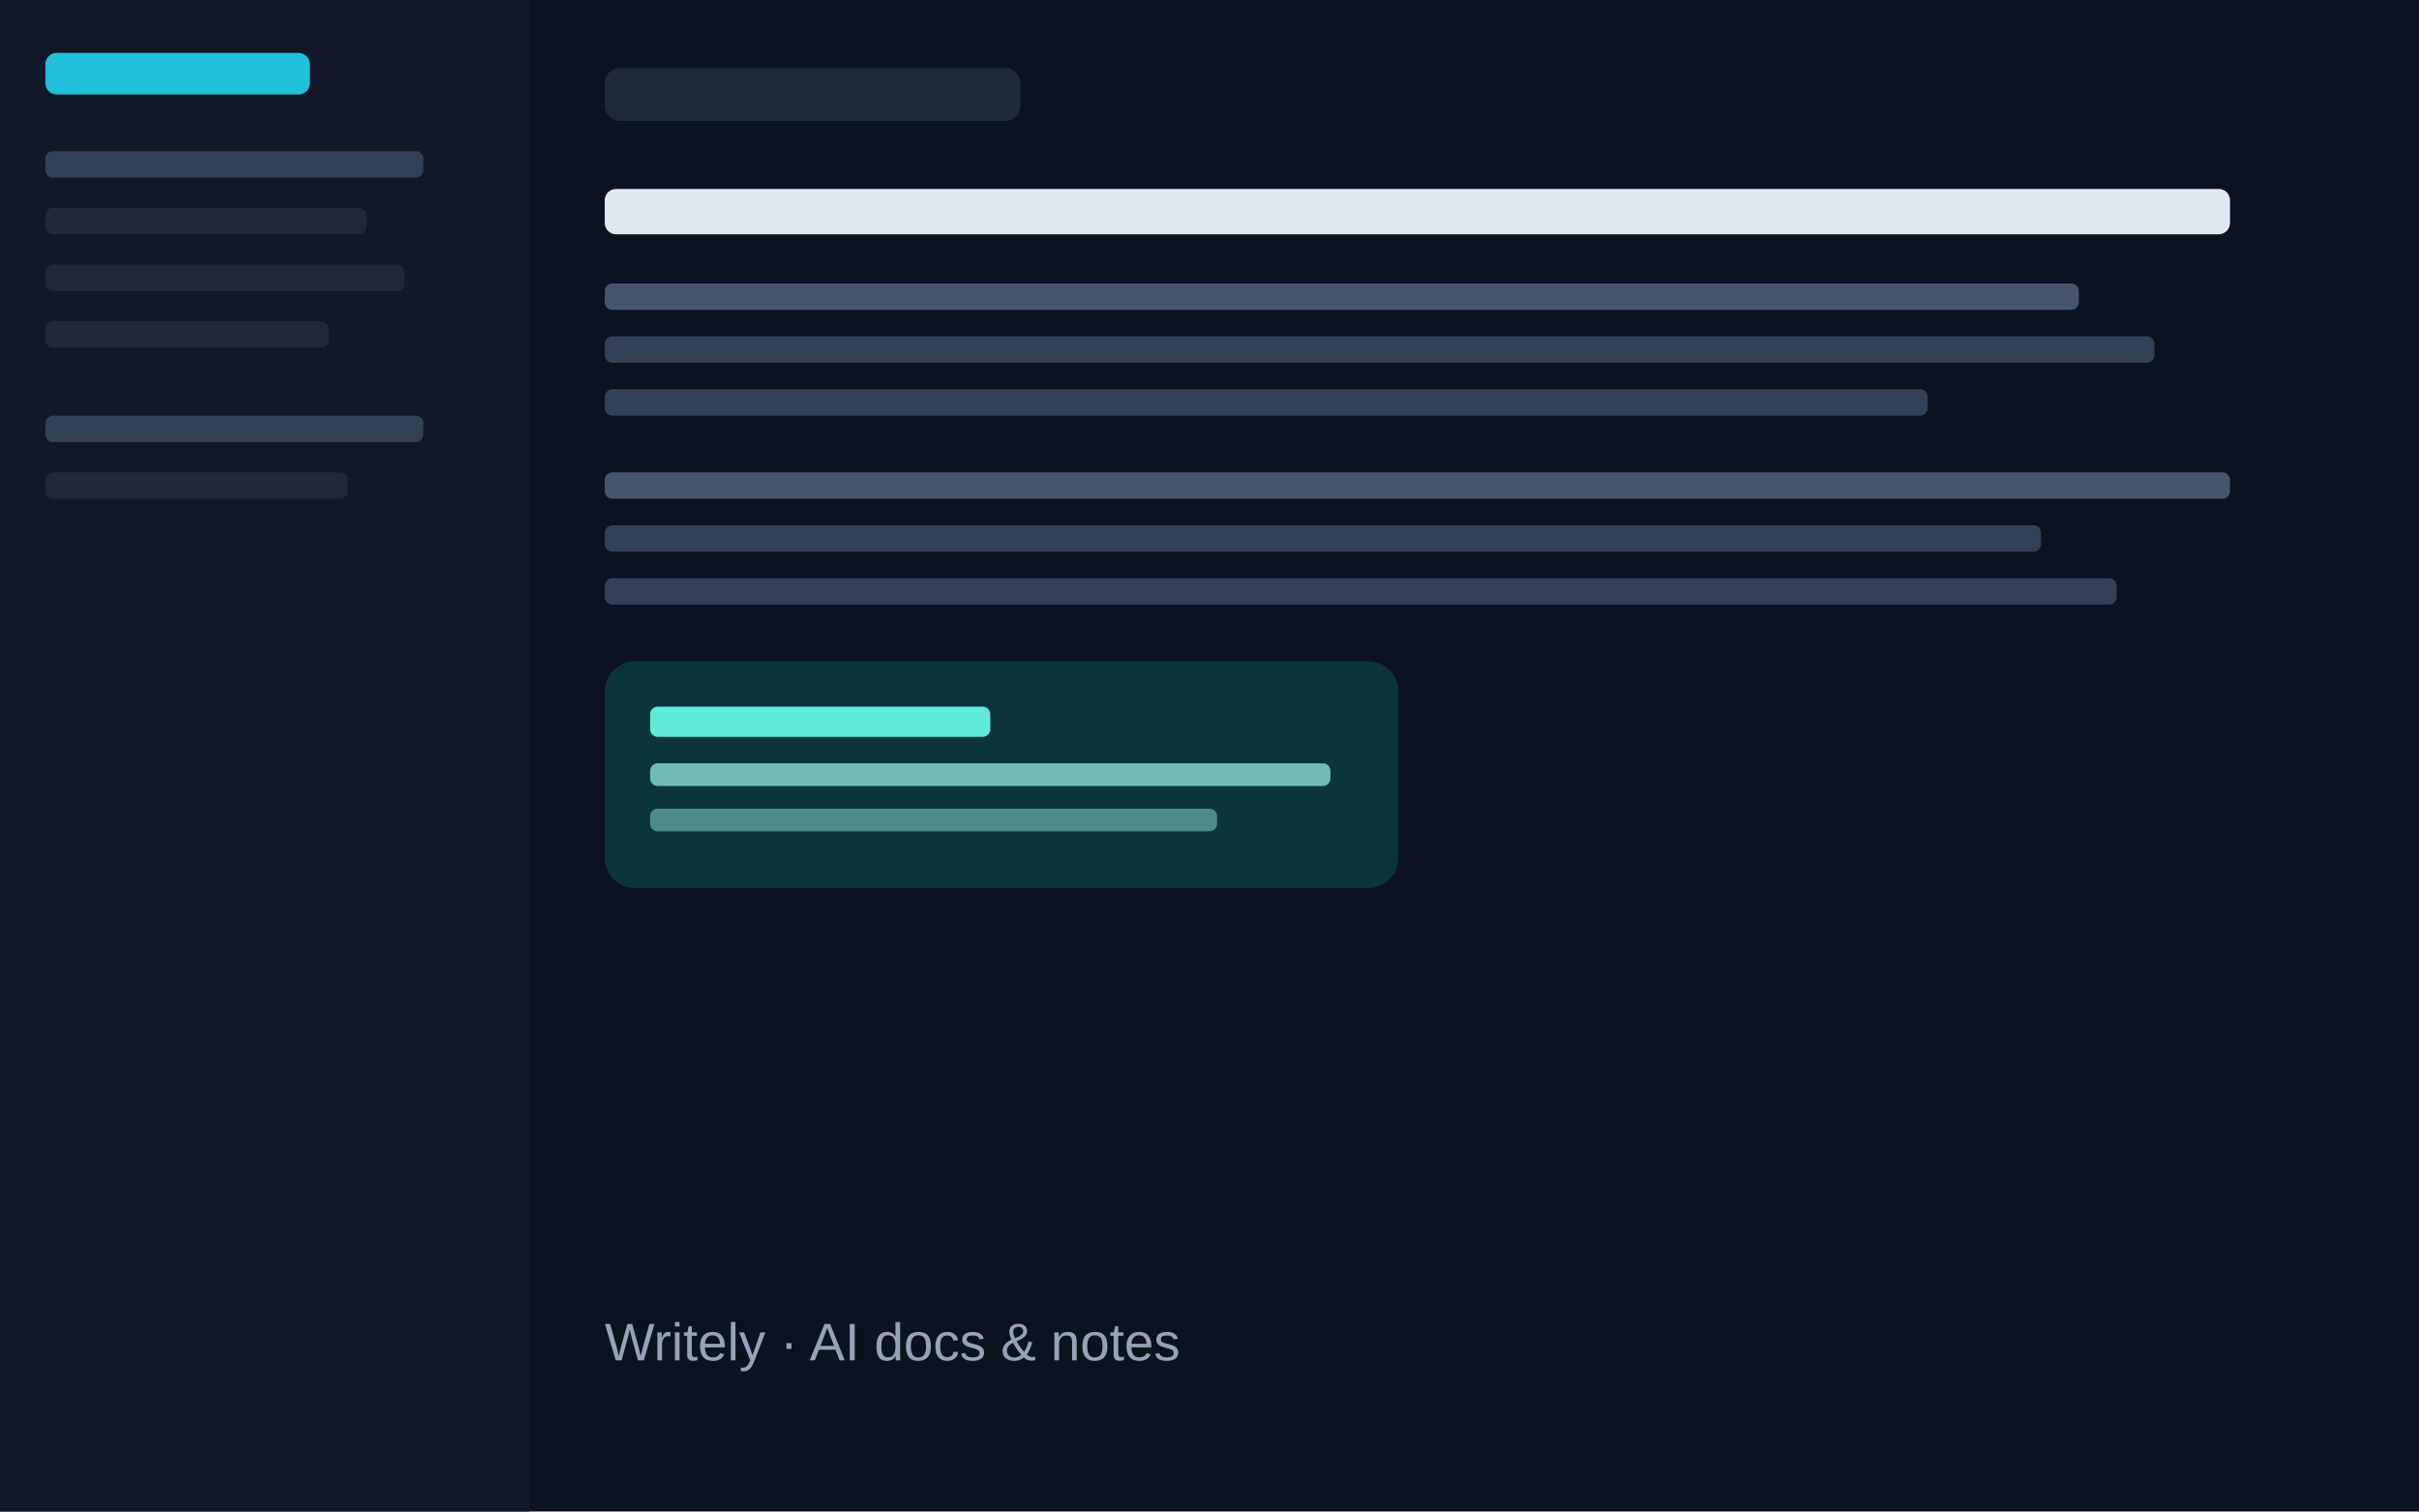
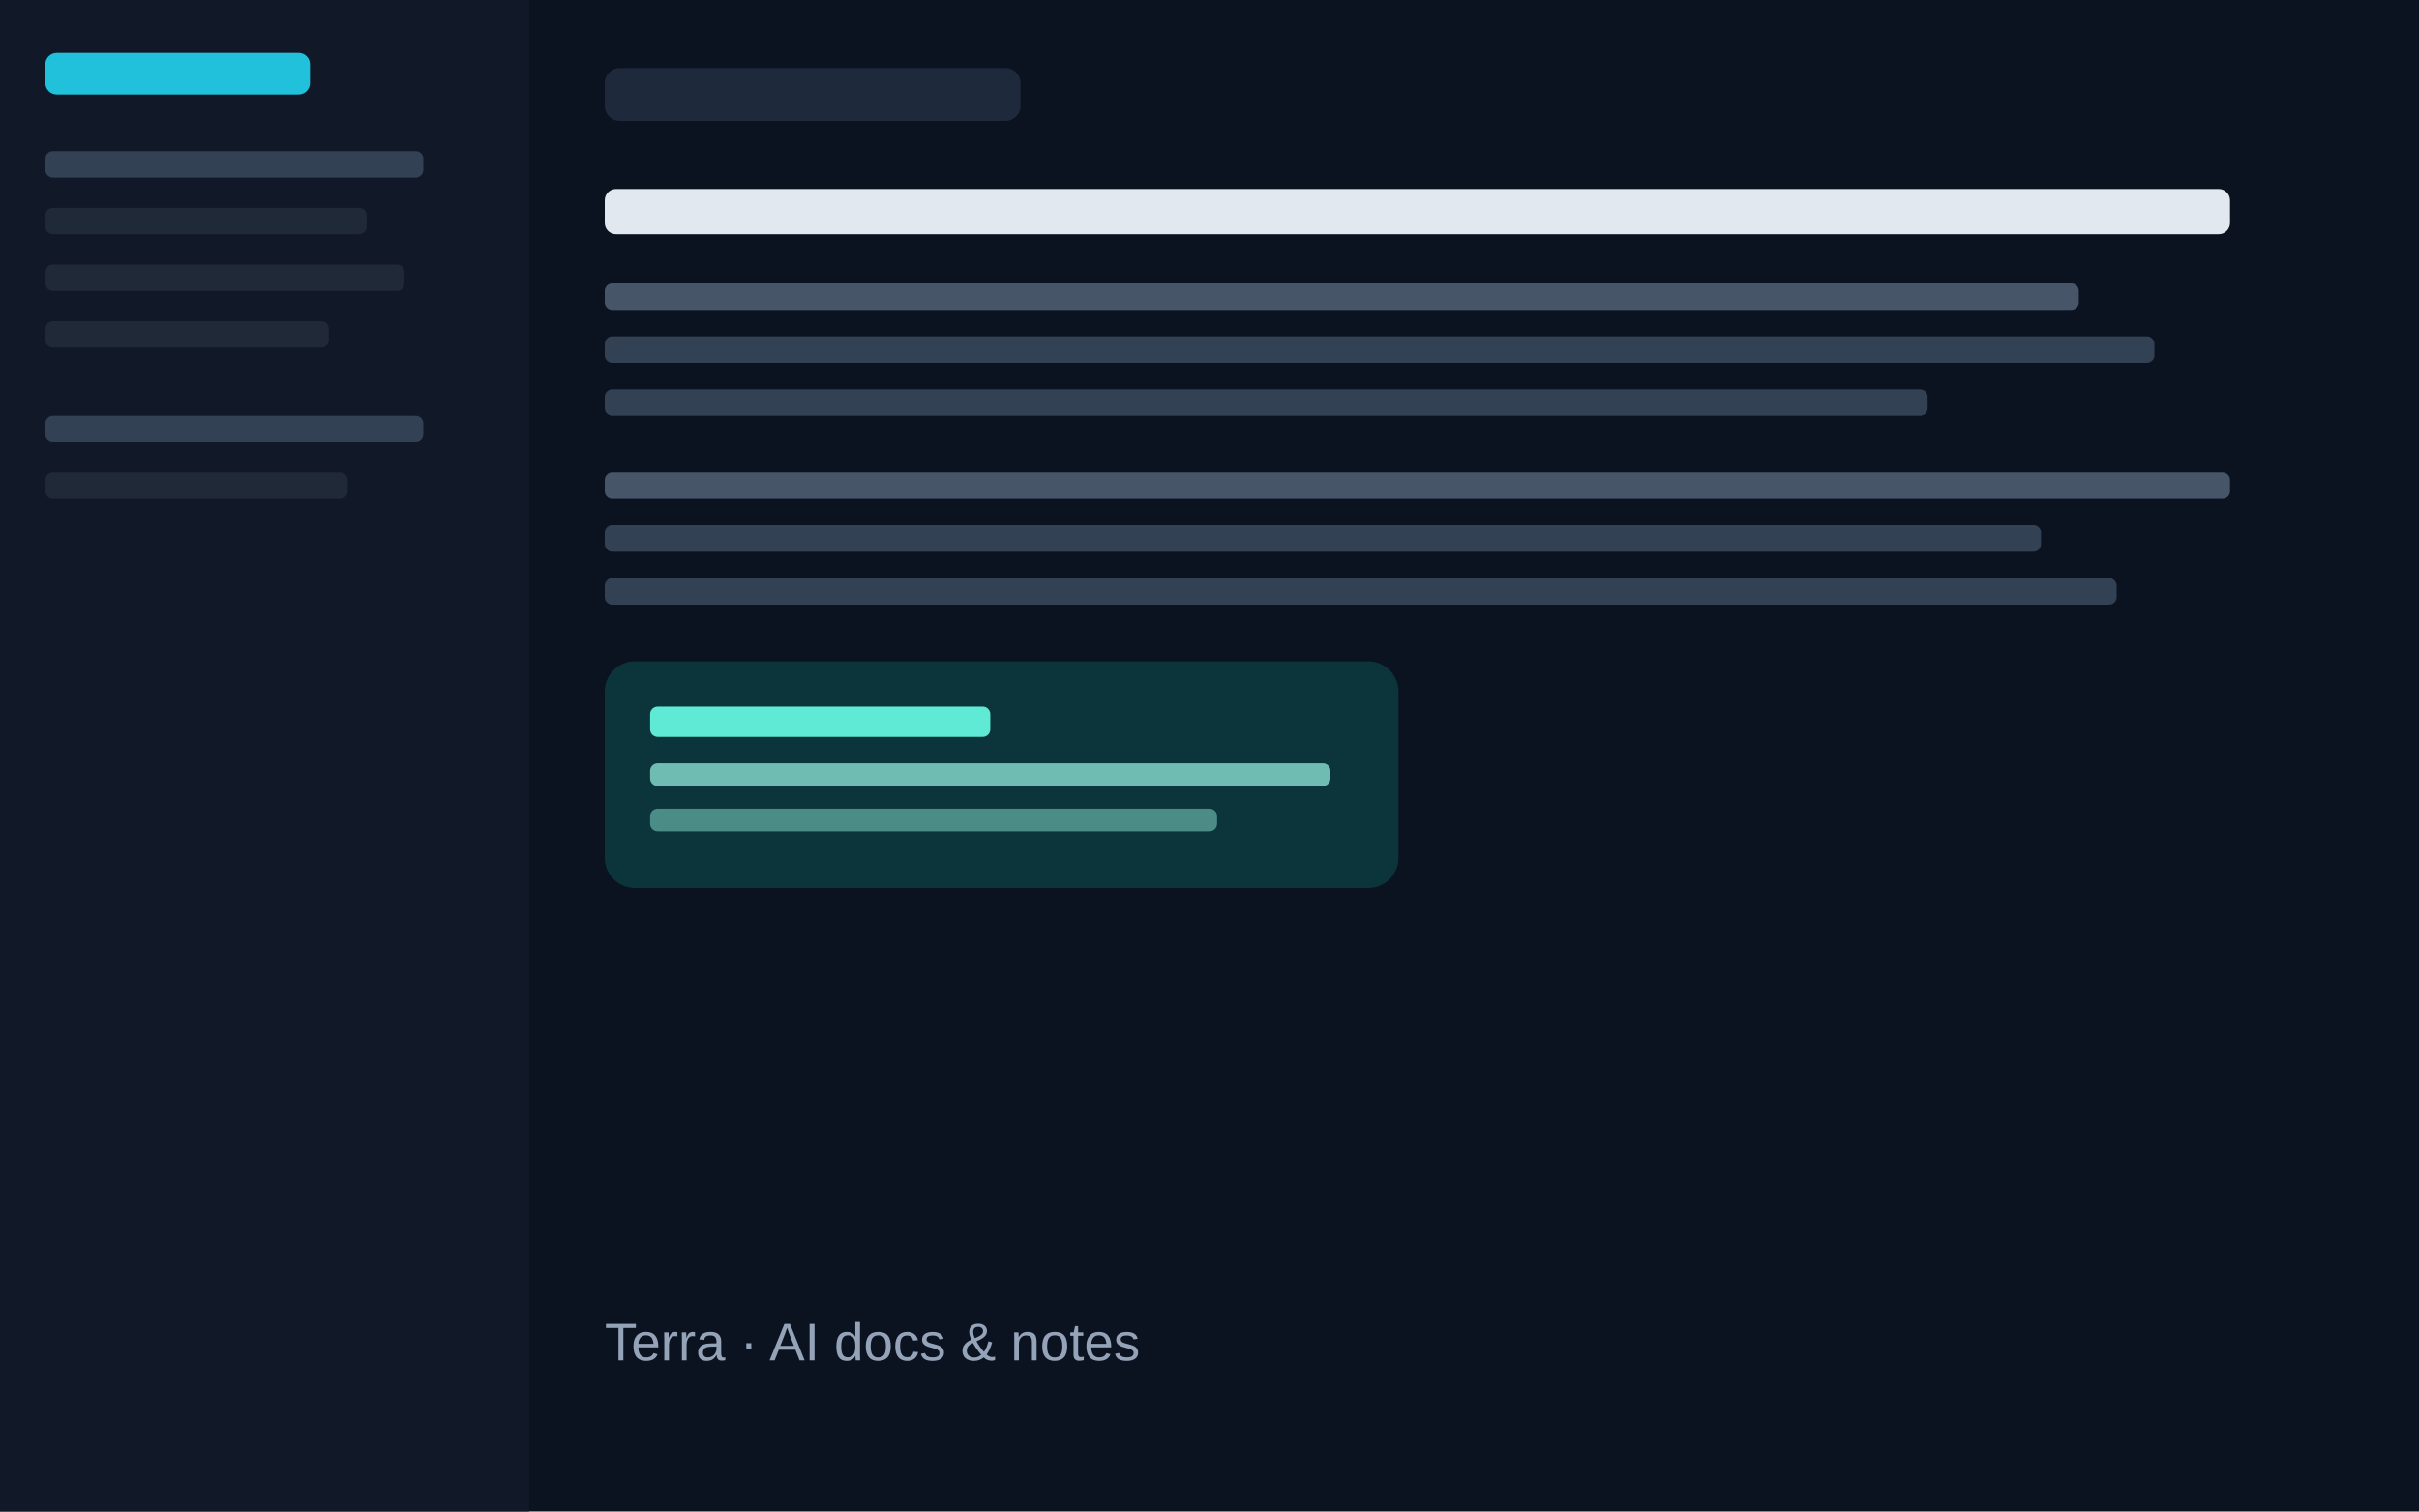
<svg xmlns="http://www.w3.org/2000/svg" width="1280" height="800" viewBox="0 0 1280 800" fill="none">
  <rect width="1280" height="800" fill="#0B1220" />
  <rect x="0" y="0" width="280" height="800" fill="#111827" />
  <rect x="24" y="28" width="140" height="22" rx="6" fill="#22D3EE" opacity="0.9" />
  <rect x="24" y="80" width="200" height="14" rx="4" fill="#334155" />
  <rect x="24" y="110" width="170" height="14" rx="4" fill="#1F2937" />
  <rect x="24" y="140" width="190" height="14" rx="4" fill="#1F2937" />
  <rect x="24" y="170" width="150" height="14" rx="4" fill="#1F2937" />
  <rect x="24" y="220" width="200" height="14" rx="4" fill="#334155" />
  <rect x="24" y="250" width="160" height="14" rx="4" fill="#1F2937" />
  <rect x="320" y="36" width="220" height="28" rx="8" fill="#1E293B" />
  <rect x="320" y="100" width="860" height="24" rx="6" fill="#E2E8F0" />
  <rect x="320" y="150" width="780" height="14" rx="4" fill="#475569" />
  <rect x="320" y="178" width="820" height="14" rx="4" fill="#334155" />
  <rect x="320" y="206" width="700" height="14" rx="4" fill="#334155" />
  <rect x="320" y="250" width="860" height="14" rx="4" fill="#475569" />
  <rect x="320" y="278" width="760" height="14" rx="4" fill="#334155" />
  <rect x="320" y="306" width="800" height="14" rx="4" fill="#334155" />
  <rect x="320" y="350" width="420" height="120" rx="16" fill="#0F766E" opacity="0.35" />
  <rect x="344" y="374" width="180" height="16" rx="4" fill="#5EEAD4" />
  <rect x="344" y="404" width="360" height="12" rx="4" fill="#99F6E4" opacity="0.7" />
  <rect x="344" y="428" width="300" height="12" rx="4" fill="#99F6E4" opacity="0.45" />
-   <text x="320" y="720" fill="#94A3B8" font-family="Segoe UI, Arial, sans-serif" font-size="28">Writely · AI docs &amp; notes</text>
+   <text x="320" y="720" fill="#94A3B8" font-family="Segoe UI, Arial, sans-serif" font-size="28">Terra · AI docs &amp; notes</text>
</svg>
